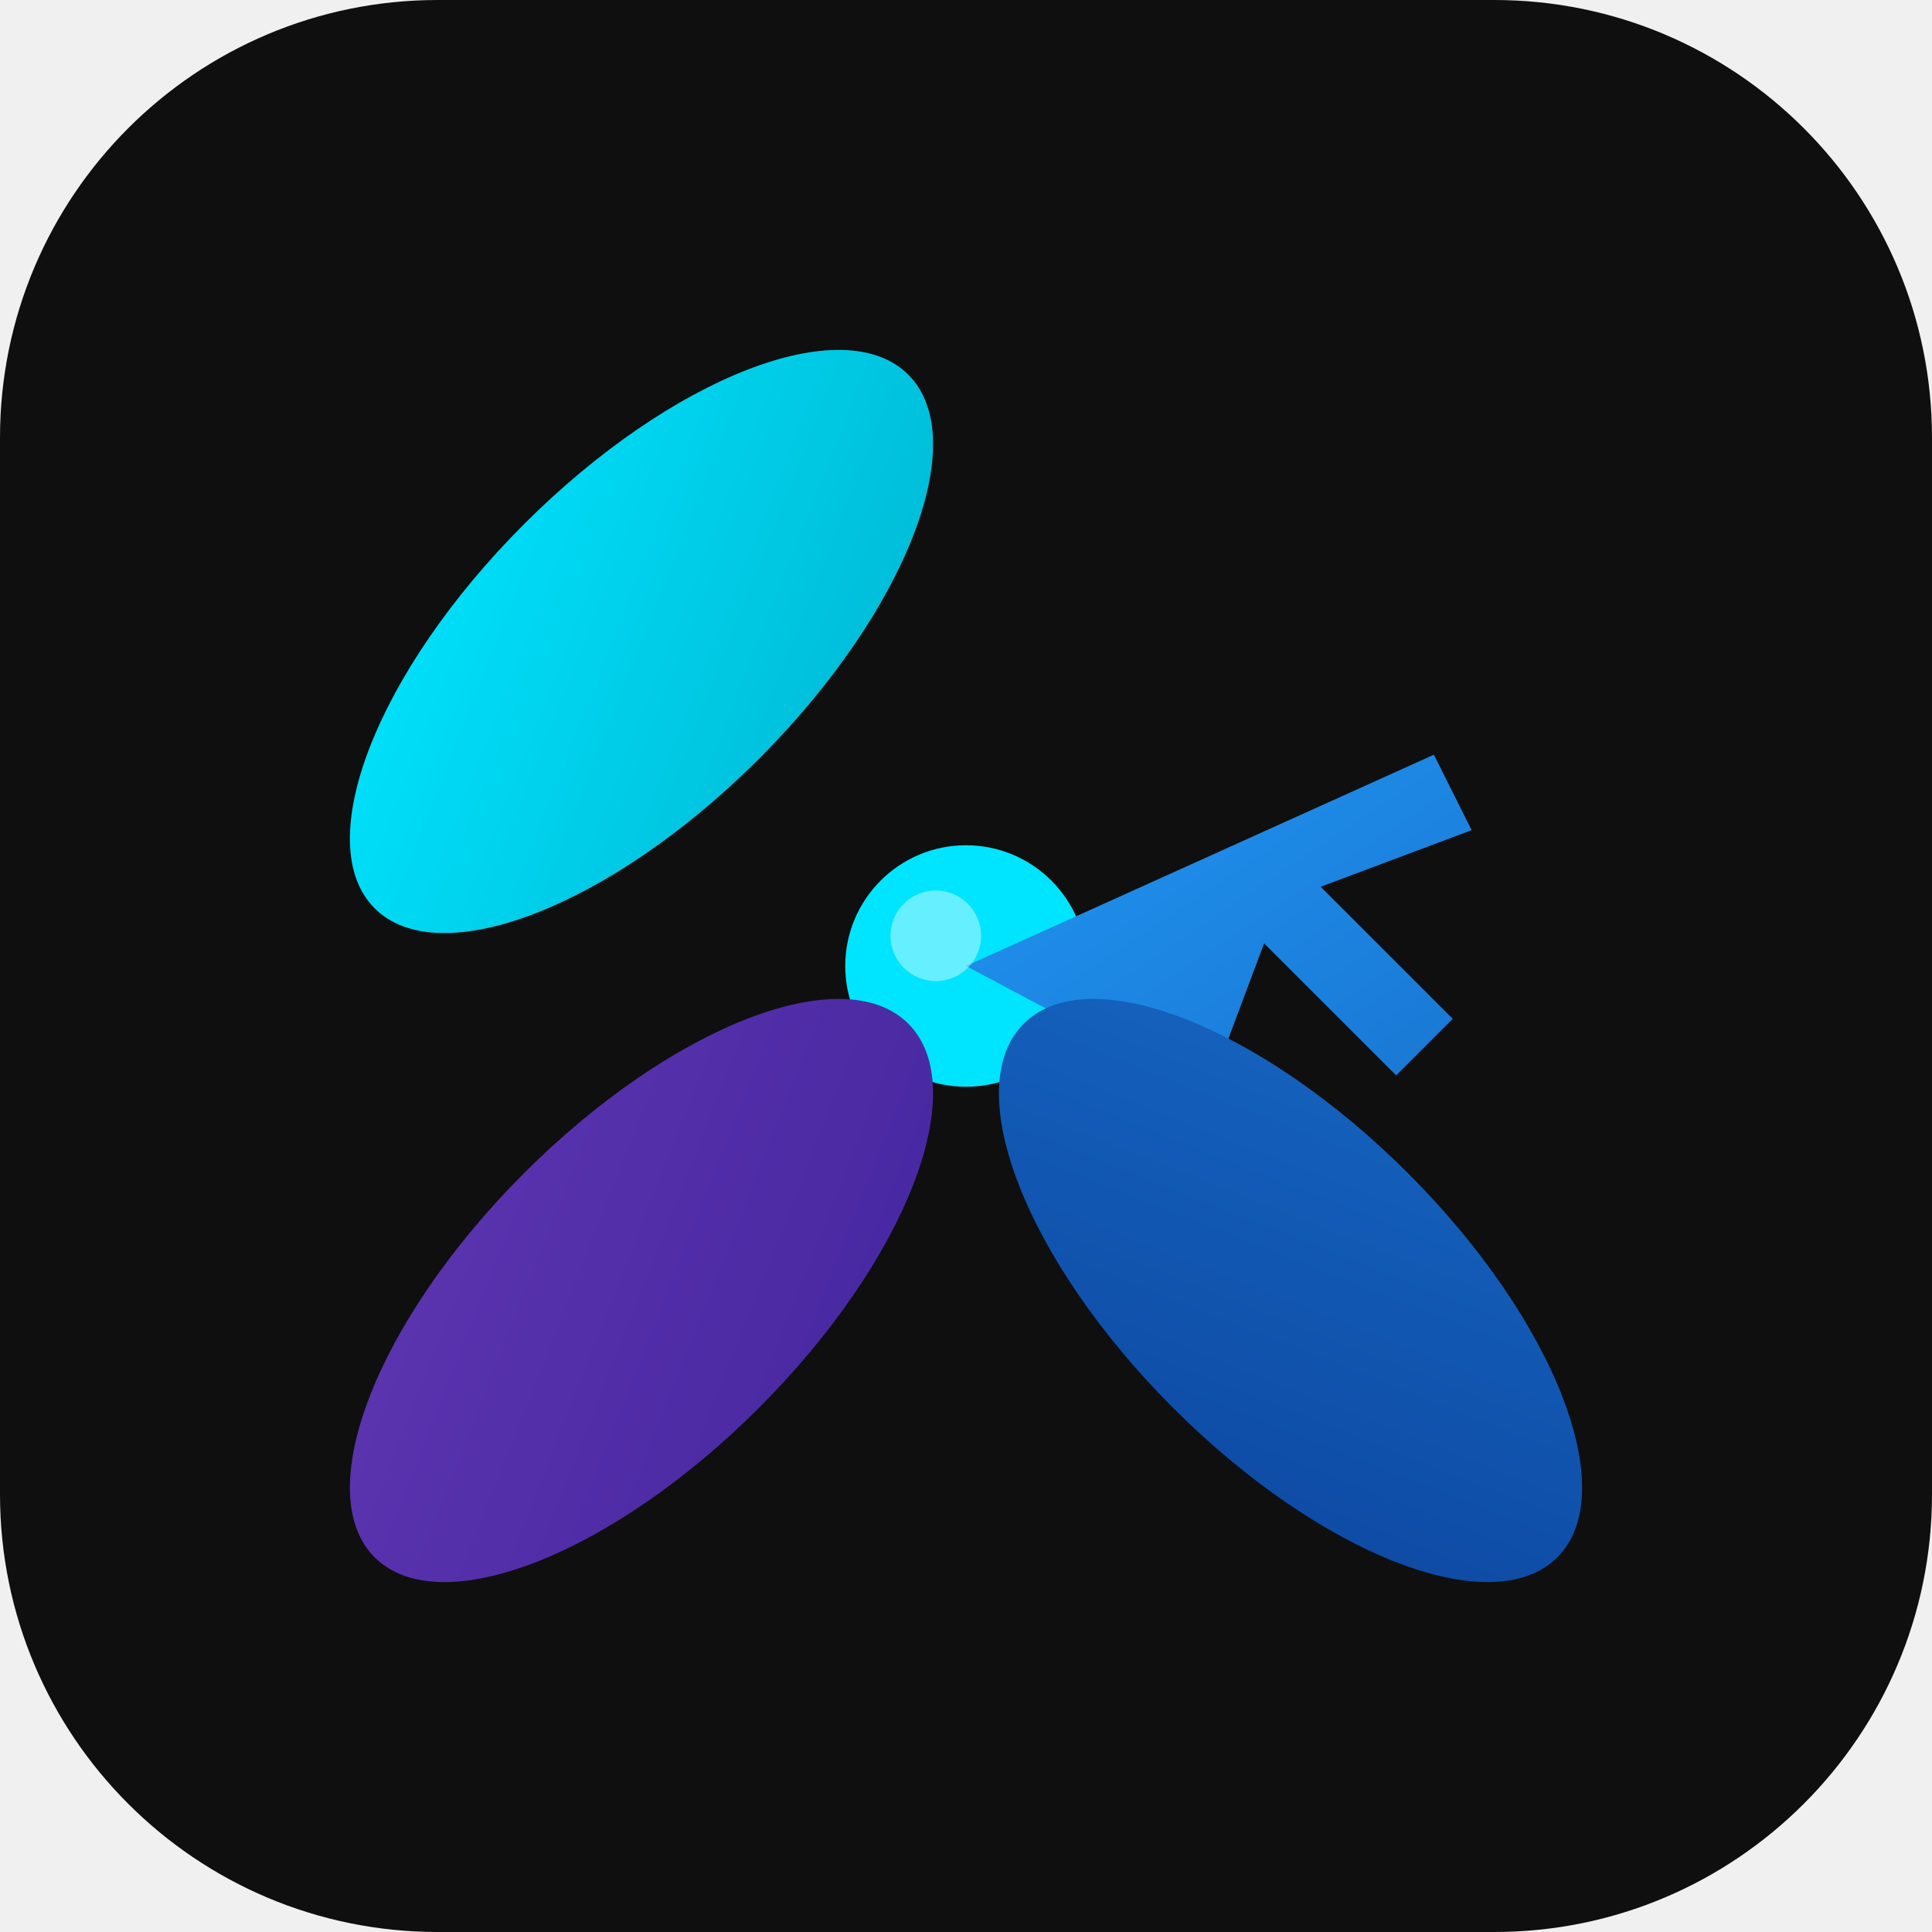
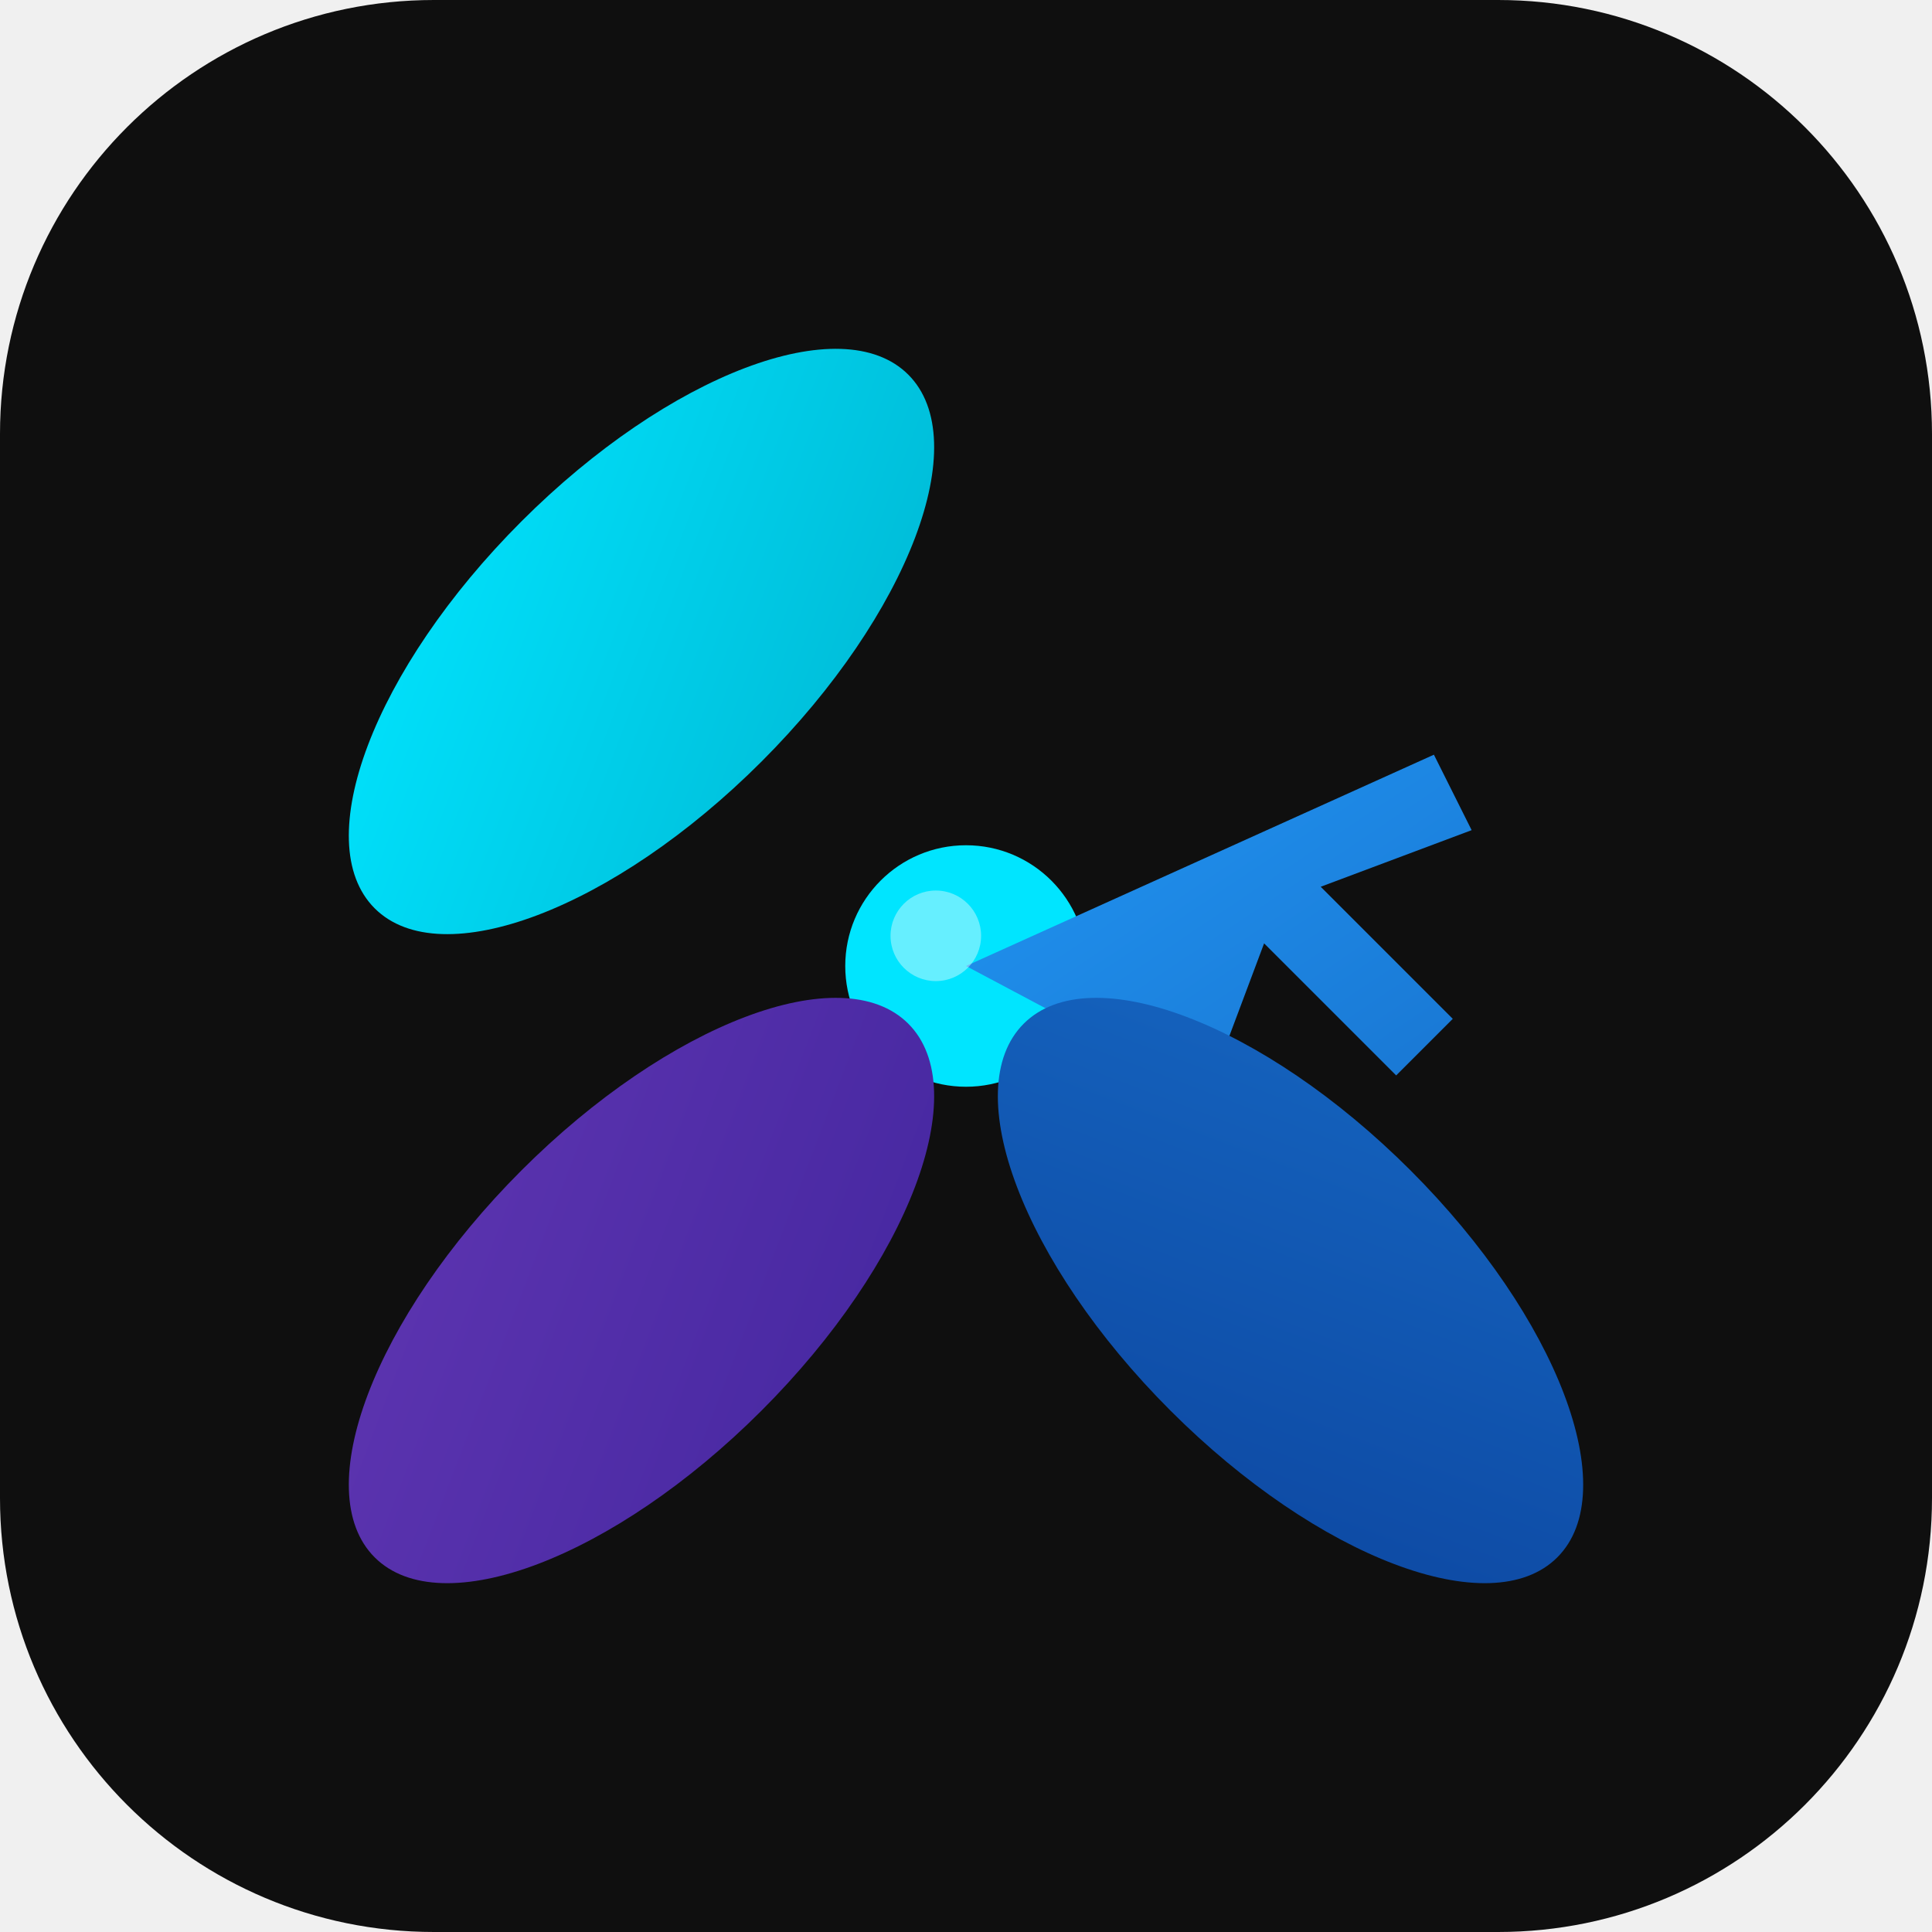
- <svg xmlns="http://www.w3.org/2000/svg" width="128" height="128" viewBox="0 0 128 128" fill="none">
+ <svg xmlns="http://www.w3.org/2000/svg" width="512" height="512" viewBox="0 0 512 512" fill="none">
  <defs>
    <linearGradient id="blade-cyan" x1="0%" y1="0%" x2="100%" y2="100%">
      <stop offset="0%" style="stop-color:#00e5ff;stop-opacity:1" />
      <stop offset="100%" style="stop-color:#00b8d4;stop-opacity:1" />
    </linearGradient>
    <linearGradient id="blade-blue" x1="0%" y1="0%" x2="100%" y2="100%">
      <stop offset="0%" style="stop-color:#2196f3;stop-opacity:1" />
      <stop offset="100%" style="stop-color:#1976d2;stop-opacity:1" />
    </linearGradient>
    <linearGradient id="blade-deep-blue" x1="0%" y1="0%" x2="100%" y2="100%">
      <stop offset="0%" style="stop-color:#1565c0;stop-opacity:1" />
      <stop offset="100%" style="stop-color:#0d47a1;stop-opacity:1" />
    </linearGradient>
    <linearGradient id="blade-purple" x1="0%" y1="0%" x2="100%" y2="100%">
      <stop offset="0%" style="stop-color:#5e35b1;stop-opacity:1" />
      <stop offset="100%" style="stop-color:#4527a0;stop-opacity:1" />
    </linearGradient>
  </defs>
-   <rect width="128" height="128" rx="29" fill="#0f0f0f" />
-   <circle cx="64" cy="64" r="8" fill="#00e5ff" />
-   <ellipse cx="42.5" cy="42.5" rx="25" ry="11" transform="rotate(-45 42.5 42.5)" fill="url(#blade-cyan)" />
-   <path d="M 64 64 L 95 50 L 97.5 55 L 87.5 58.75 L 96.25 67.5 L 92.5 71.25 L 83.75 62.5 L 80 72.5 Z" fill="url(#blade-blue)" />
-   <ellipse cx="85.5" cy="85.5" rx="25" ry="11" transform="rotate(45 85.5 85.5)" fill="url(#blade-deep-blue)" />
-   <ellipse cx="42.5" cy="85.5" rx="25" ry="11" transform="rotate(-45 42.5 85.5)" fill="url(#blade-purple)" />
-   <circle cx="62" cy="62" r="3" fill="white" opacity="0.4" />
+   <rect width="512" height="512" rx="115" fill="#0f0f0f" />
+   <circle cx="256" cy="256" r="32" fill="#00e5ff" />
+   <ellipse cx="170" cy="170" rx="100" ry="45" transform="rotate(-45 170 170)" fill="url(#blade-cyan)" />
+   <path d="M 256 256 L 380 200 L 390 220 L 350 235 L 385 270 L 370 285 L 335 250 L 320 290 Z" fill="url(#blade-blue)" />
+   <ellipse cx="342" cy="342" rx="100" ry="45" transform="rotate(45 342 342)" fill="url(#blade-deep-blue)" />
+   <ellipse cx="170" cy="342" rx="100" ry="45" transform="rotate(-45 170 342)" fill="url(#blade-purple)" />
+   <circle cx="248" cy="248" r="12" fill="white" opacity="0.4" />
</svg>
